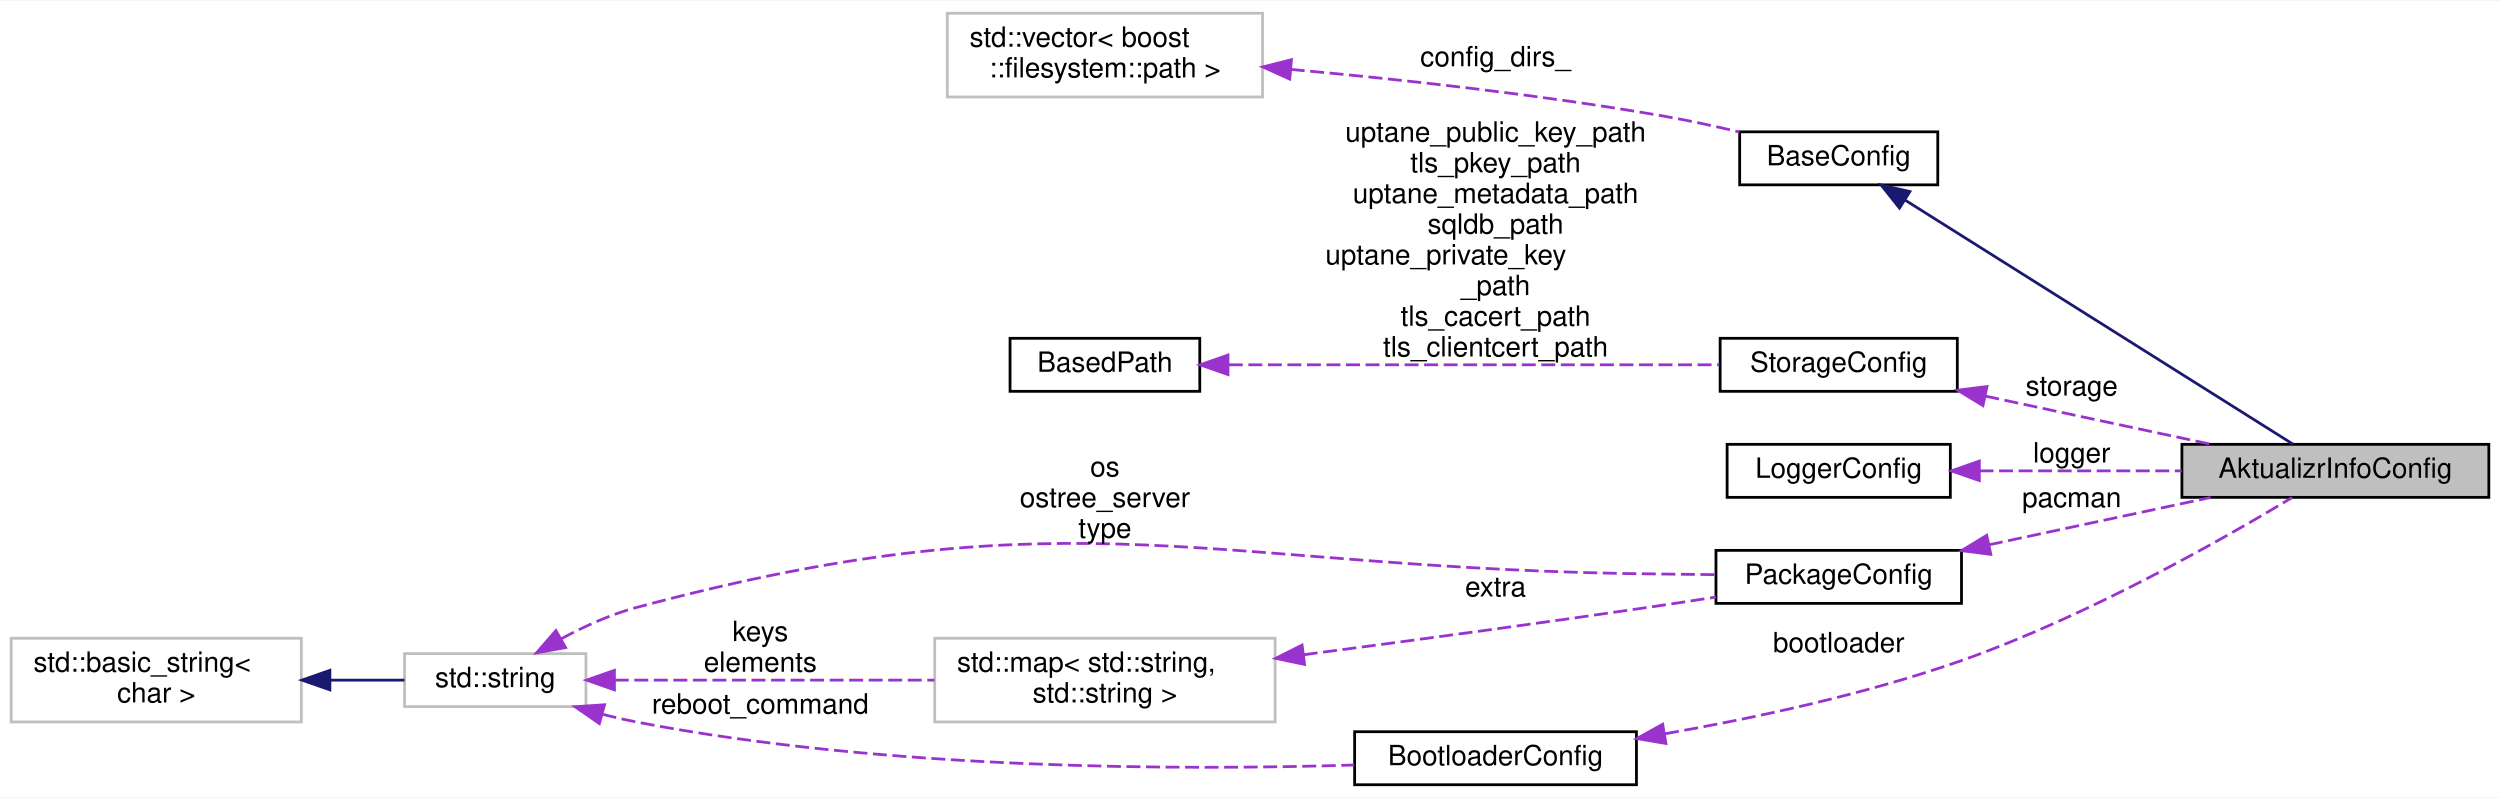
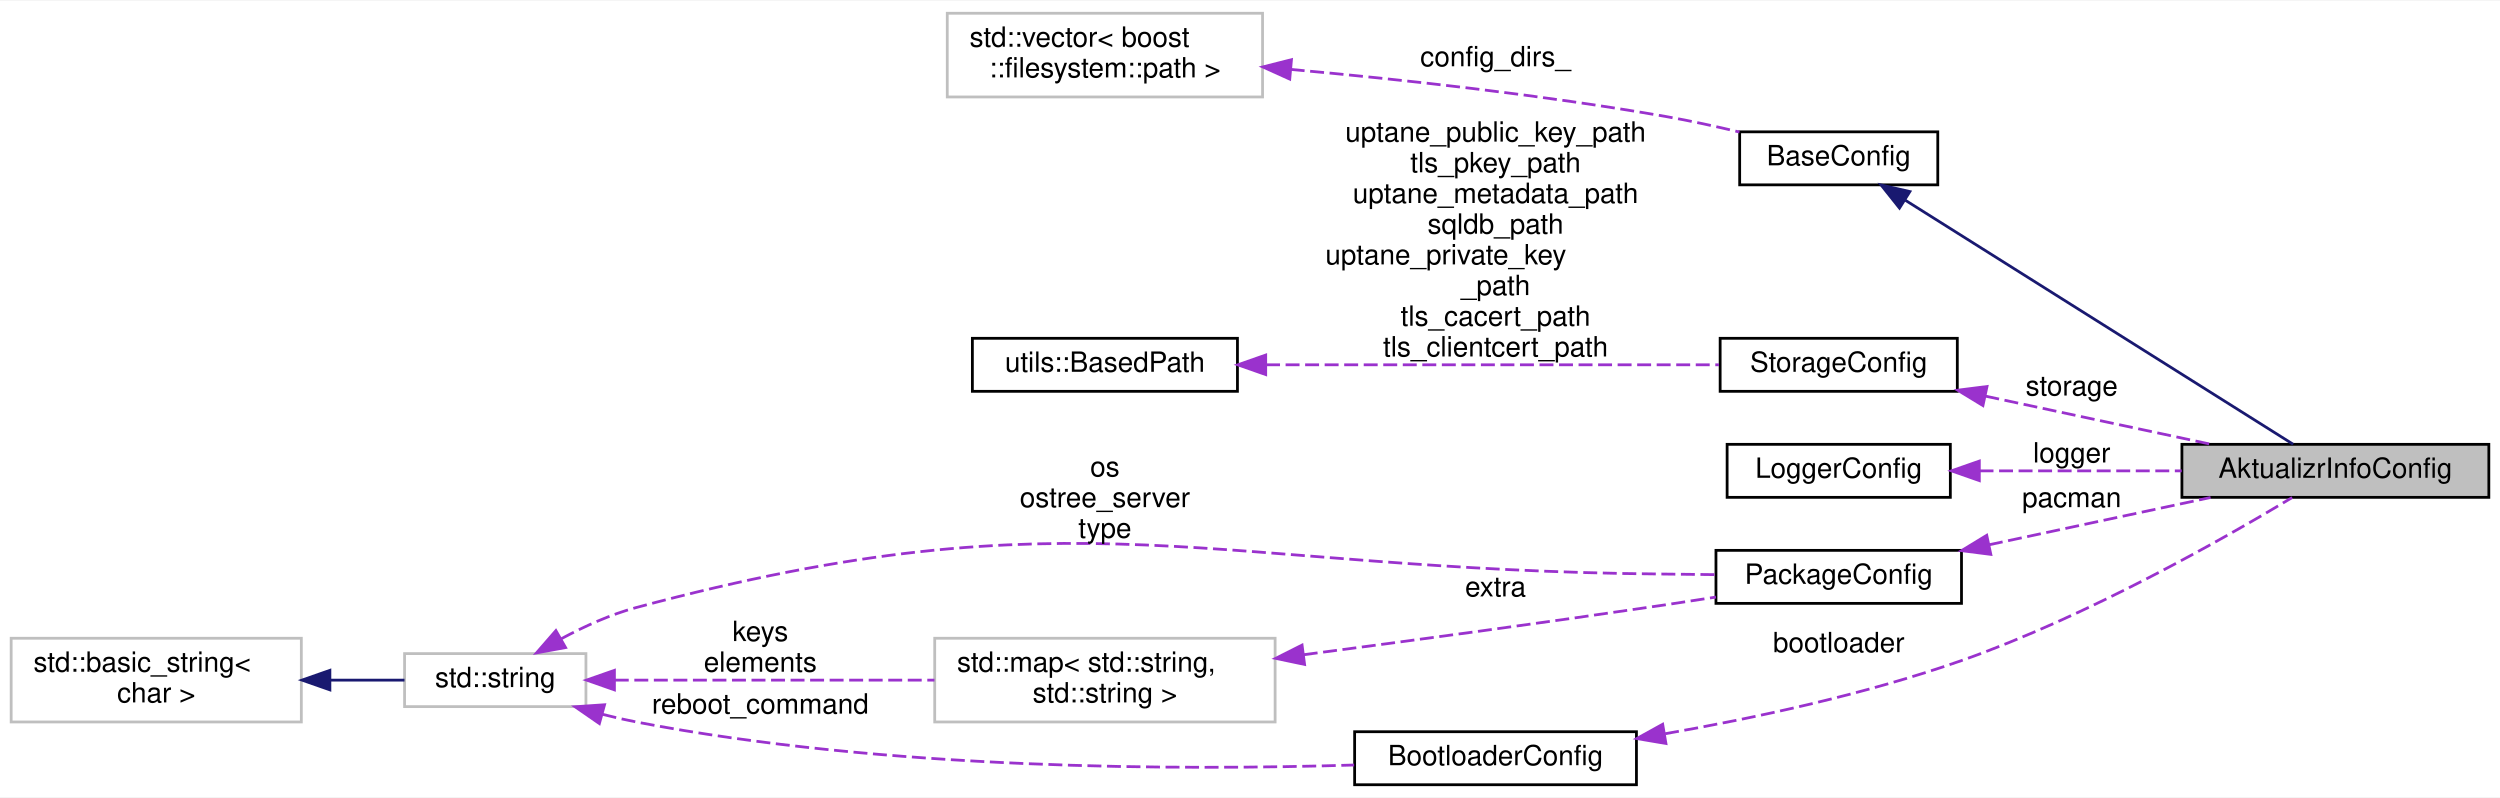
<svg xmlns="http://www.w3.org/2000/svg" xmlns:xlink="http://www.w3.org/1999/xlink" width="896pt" height="286pt" viewBox="0.00 0.00 896.00 285.50">
  <g id="graph0" class="graph" transform="scale(1 1) rotate(0) translate(4 281.5)">
    <polygon fill="#ffffff" stroke="transparent" points="-4,4 -4,-281.5 892,-281.5 892,4 -4,4" />
    <g id="node1" class="node">
      <polygon fill="#bfbfbf" stroke="#000000" points="778,-103.5 778,-122.5 888,-122.5 888,-103.5 778,-103.5" />
      <text text-anchor="middle" x="833" y="-110.5" font-family="Helvetica,sans-Serif" font-size="10.00" fill="#000000">AktualizrInfoConfig</text>
    </g>
    <g id="node2" class="node">
      <g id="a_node2">
-         <a xlink:href="class_base_config.html" target="_top" xlink:title="BaseConfig">
+         <a xlink:href="class_base_config.html" target="_top" xlink:title="The BaseConfig class. ">
          <polygon fill="#ffffff" stroke="#000000" points="619.5,-215.5 619.5,-234.5 690.5,-234.5 690.5,-215.5 619.5,-215.5" />
          <text text-anchor="middle" x="655" y="-222.5" font-family="Helvetica,sans-Serif" font-size="10.00" fill="#000000">BaseConfig</text>
        </a>
      </g>
    </g>
    <g id="edge1" class="edge">
      <path fill="none" stroke="#191970" d="M678.871,-209.98C716.092,-186.56 786.893,-142.011 817.862,-122.525" />
      <polygon fill="#191970" stroke="#191970" points="676.776,-207.163 670.176,-215.451 680.504,-213.088 676.776,-207.163" />
    </g>
    <g id="node3" class="node">
      <polygon fill="#ffffff" stroke="#bfbfbf" points="335.5,-247 335.5,-277 448.5,-277 448.5,-247 335.5,-247" />
      <text text-anchor="start" x="343.5" y="-265" font-family="Helvetica,sans-Serif" font-size="10.00" fill="#000000">std::vector&lt; boost</text>
      <text text-anchor="middle" x="392" y="-254" font-family="Helvetica,sans-Serif" font-size="10.00" fill="#000000">::filesystem::path &gt;</text>
    </g>
    <g id="edge2" class="edge">
      <path fill="none" stroke="#9a32cd" stroke-dasharray="5,2" d="M458.581,-256.873C497.869,-253.311 548.466,-247.791 593,-240 601.618,-238.492 610.821,-236.487 619.428,-234.434" />
      <polygon fill="#9a32cd" stroke="#9a32cd" points="458.241,-253.39 448.589,-257.759 458.859,-260.362 458.241,-253.39" />
      <text text-anchor="middle" x="532" y="-258" font-family="Helvetica,sans-Serif" font-size="10.00" fill="#000000"> config_dirs_</text>
    </g>
    <g id="node4" class="node">
      <g id="a_node4">
        <a xlink:href="struct_storage_config.html" target="_top" xlink:title="StorageConfig">
          <polygon fill="#ffffff" stroke="#000000" points="612.5,-141.5 612.5,-160.5 697.5,-160.5 697.5,-141.5 612.5,-141.5" />
          <text text-anchor="middle" x="655" y="-148.5" font-family="Helvetica,sans-Serif" font-size="10.00" fill="#000000">StorageConfig</text>
        </a>
      </g>
    </g>
    <g id="edge3" class="edge">
      <path fill="none" stroke="#9a32cd" stroke-dasharray="5,2" d="M707.562,-139.779C733.201,-134.305 763.716,-127.791 788.229,-122.558" />
      <polygon fill="#9a32cd" stroke="#9a32cd" points="706.684,-136.387 697.635,-141.898 708.146,-143.233 706.684,-136.387" />
      <text text-anchor="middle" x="738.5" y="-140" font-family="Helvetica,sans-Serif" font-size="10.00" fill="#000000"> storage</text>
    </g>
    <g id="node5" class="node">
      <g id="a_node5">
-         <a xlink:href="class_based_path.html" target="_top" xlink:title="BasedPath">
-           <polygon fill="#ffffff" stroke="#000000" points="358,-141.5 358,-160.5 426,-160.5 426,-141.5 358,-141.5" />
-           <text text-anchor="middle" x="392" y="-148.5" font-family="Helvetica,sans-Serif" font-size="10.00" fill="#000000">BasedPath</text>
+         <a xlink:href="classutils_1_1_based_path.html" target="_top" xlink:title="The BasedPath class Can represent an absolute or relative path, only readable through the BasePath::g...">
+           <polygon fill="#ffffff" stroke="#000000" points="344.5,-141.5 344.5,-160.5 439.5,-160.5 439.5,-141.5 344.5,-141.5" />
+           <text text-anchor="middle" x="392" y="-148.5" font-family="Helvetica,sans-Serif" font-size="10.00" fill="#000000">utils::BasedPath</text>
        </a>
      </g>
    </g>
    <g id="edge4" class="edge">
-       <path fill="none" stroke="#9a32cd" stroke-dasharray="5,2" d="M436.411,-151C485.453,-151 563.857,-151 612.232,-151" />
-       <polygon fill="#9a32cd" stroke="#9a32cd" points="436.113,-147.5 426.113,-151 436.113,-154.5 436.113,-147.5" />
+       <path fill="none" stroke="#9a32cd" stroke-dasharray="5,2" d="M449.757,-151C498.735,-151 567.884,-151 612.081,-151" />
+       <polygon fill="#9a32cd" stroke="#9a32cd" points="449.627,-147.5 439.627,-151 449.627,-154.5 449.627,-147.5" />
      <text text-anchor="middle" x="532" y="-231" font-family="Helvetica,sans-Serif" font-size="10.00" fill="#000000"> uptane_public_key_path</text>
      <text text-anchor="middle" x="532" y="-220" font-family="Helvetica,sans-Serif" font-size="10.00" fill="#000000">tls_pkey_path</text>
      <text text-anchor="middle" x="532" y="-209" font-family="Helvetica,sans-Serif" font-size="10.00" fill="#000000">uptane_metadata_path</text>
      <text text-anchor="middle" x="532" y="-198" font-family="Helvetica,sans-Serif" font-size="10.00" fill="#000000">sqldb_path</text>
      <text text-anchor="start" x="471" y="-187" font-family="Helvetica,sans-Serif" font-size="10.00" fill="#000000">uptane_private_key</text>
      <text text-anchor="middle" x="532" y="-176" font-family="Helvetica,sans-Serif" font-size="10.00" fill="#000000">_path</text>
      <text text-anchor="middle" x="532" y="-165" font-family="Helvetica,sans-Serif" font-size="10.00" fill="#000000">tls_cacert_path</text>
      <text text-anchor="middle" x="532" y="-154" font-family="Helvetica,sans-Serif" font-size="10.00" fill="#000000">tls_clientcert_path</text>
    </g>
    <g id="node6" class="node">
      <g id="a_node6">
        <a xlink:href="struct_logger_config.html" target="_top" xlink:title="LoggerConfig">
          <polygon fill="#ffffff" stroke="#000000" points="615,-103.5 615,-122.5 695,-122.5 695,-103.5 615,-103.5" />
          <text text-anchor="middle" x="655" y="-110.5" font-family="Helvetica,sans-Serif" font-size="10.00" fill="#000000">LoggerConfig</text>
        </a>
      </g>
    </g>
    <g id="edge5" class="edge">
      <path fill="none" stroke="#9a32cd" stroke-dasharray="5,2" d="M705.463,-113C728.073,-113 754.797,-113 777.925,-113" />
      <polygon fill="#9a32cd" stroke="#9a32cd" points="705.391,-109.5 695.391,-113 705.391,-116.5 705.391,-109.5" />
      <text text-anchor="middle" x="738.5" y="-116" font-family="Helvetica,sans-Serif" font-size="10.00" fill="#000000"> logger</text>
    </g>
    <g id="node7" class="node">
      <g id="a_node7">
        <a xlink:href="struct_package_config.html" target="_top" xlink:title="PackageConfig">
          <polygon fill="#ffffff" stroke="#000000" points="611,-65.5 611,-84.5 699,-84.5 699,-65.5 611,-65.5" />
          <text text-anchor="middle" x="655" y="-72.5" font-family="Helvetica,sans-Serif" font-size="10.00" fill="#000000">PackageConfig</text>
        </a>
      </g>
    </g>
    <g id="edge6" class="edge">
      <path fill="none" stroke="#9a32cd" stroke-dasharray="5,2" d="M708.844,-86.495C734.227,-91.914 764.157,-98.303 788.27,-103.451" />
      <polygon fill="#9a32cd" stroke="#9a32cd" points="709.51,-83.058 699,-84.393 708.049,-89.904 709.51,-83.058" />
      <text text-anchor="middle" x="738.5" y="-100" font-family="Helvetica,sans-Serif" font-size="10.00" fill="#000000"> pacman</text>
    </g>
    <g id="node8" class="node">
      <polygon fill="#ffffff" stroke="#bfbfbf" points="331,-23 331,-53 453,-53 453,-23 331,-23" />
      <text text-anchor="start" x="339" y="-41" font-family="Helvetica,sans-Serif" font-size="10.00" fill="#000000">std::map&lt; std::string,</text>
      <text text-anchor="middle" x="392" y="-30" font-family="Helvetica,sans-Serif" font-size="10.00" fill="#000000"> std::string &gt;</text>
    </g>
    <g id="edge7" class="edge">
      <path fill="none" stroke="#9a32cd" stroke-dasharray="5,2" d="M463.258,-47.107C501.719,-52.139 549.995,-58.645 593,-65 598.824,-65.861 604.95,-66.803 610.991,-67.755" />
      <polygon fill="#9a32cd" stroke="#9a32cd" points="463.562,-43.617 453.193,-45.794 462.657,-50.558 463.562,-43.617" />
      <text text-anchor="middle" x="532" y="-68" font-family="Helvetica,sans-Serif" font-size="10.00" fill="#000000"> extra</text>
    </g>
    <g id="node9" class="node">
      <g id="a_node9">
        <a xlink:title="STL class. ">
          <polygon fill="#ffffff" stroke="#bfbfbf" points="141,-28.5 141,-47.5 206,-47.5 206,-28.5 141,-28.5" />
          <text text-anchor="middle" x="173.5" y="-35.5" font-family="Helvetica,sans-Serif" font-size="10.00" fill="#000000">std::string</text>
        </a>
      </g>
    </g>
    <g id="edge10" class="edge">
      <path fill="none" stroke="#9a32cd" stroke-dasharray="5,2" d="M197.227,-52.857C205.408,-57.251 214.827,-61.54 224,-64 382.487,-106.501 428.919,-77.323 593,-76 598.813,-75.953 604.932,-75.882 610.97,-75.798" />
      <polygon fill="#9a32cd" stroke="#9a32cd" points="198.701,-49.669 188.28,-47.755 195.233,-55.749 198.701,-49.669" />
      <text text-anchor="middle" x="392" y="-111" font-family="Helvetica,sans-Serif" font-size="10.00" fill="#000000"> os</text>
      <text text-anchor="middle" x="392" y="-100" font-family="Helvetica,sans-Serif" font-size="10.00" fill="#000000">ostree_server</text>
      <text text-anchor="middle" x="392" y="-89" font-family="Helvetica,sans-Serif" font-size="10.00" fill="#000000">type</text>
    </g>
    <g id="edge8" class="edge">
      <path fill="none" stroke="#9a32cd" stroke-dasharray="5,2" d="M216.342,-38C249.008,-38 294.438,-38 330.913,-38" />
      <polygon fill="#9a32cd" stroke="#9a32cd" points="216.212,-34.5 206.212,-38 216.212,-41.5 216.212,-34.5" />
      <text text-anchor="middle" x="268.5" y="-52" font-family="Helvetica,sans-Serif" font-size="10.00" fill="#000000"> keys</text>
      <text text-anchor="middle" x="268.5" y="-41" font-family="Helvetica,sans-Serif" font-size="10.00" fill="#000000">elements</text>
    </g>
    <g id="node11" class="node">
      <g id="a_node11">
        <a xlink:href="struct_bootloader_config.html" target="_top" xlink:title="BootloaderConfig">
          <polygon fill="#ffffff" stroke="#000000" points="481.5,-.5 481.5,-19.5 582.5,-19.5 582.5,-.5 481.5,-.5" />
          <text text-anchor="middle" x="532" y="-7.5" font-family="Helvetica,sans-Serif" font-size="10.00" fill="#000000">BootloaderConfig</text>
        </a>
      </g>
    </g>
    <g id="edge12" class="edge">
      <path fill="none" stroke="#9a32cd" stroke-dasharray="5,2" d="M211.978,-25.731C216.011,-24.697 220.071,-23.759 224,-23 313.33,-5.731 419.84,-5.665 481.32,-7.569" />
      <polygon fill="#9a32cd" stroke="#9a32cd" points="210.814,-22.421 202.101,-28.448 212.671,-29.17 210.814,-22.421" />
      <text text-anchor="middle" x="268.5" y="-26" font-family="Helvetica,sans-Serif" font-size="10.00" fill="#000000"> reboot_command</text>
    </g>
    <g id="node10" class="node">
      <g id="a_node10">
        <a xlink:title="STL class. ">
          <polygon fill="#ffffff" stroke="#bfbfbf" points="0,-23 0,-53 104,-53 104,-23 0,-23" />
          <text text-anchor="start" x="8" y="-41" font-family="Helvetica,sans-Serif" font-size="10.00" fill="#000000">std::basic_string&lt;</text>
          <text text-anchor="middle" x="52" y="-30" font-family="Helvetica,sans-Serif" font-size="10.00" fill="#000000"> char &gt;</text>
        </a>
      </g>
    </g>
    <g id="edge9" class="edge">
      <path fill="none" stroke="#191970" d="M114.238,-38C123.48,-38 132.676,-38 140.97,-38" />
      <polygon fill="#191970" stroke="#191970" points="114.232,-34.5 104.232,-38 114.232,-41.5 114.232,-34.5" />
    </g>
    <g id="edge11" class="edge">
      <path fill="none" stroke="#9a32cd" stroke-dasharray="5,2" d="M592.777,-18.777C624.914,-24.402 664.705,-32.942 699,-45 744.038,-60.835 793.16,-88.779 817.513,-103.428" />
      <polygon fill="#9a32cd" stroke="#9a32cd" points="593.074,-15.278 582.629,-17.053 591.901,-22.179 593.074,-15.278" />
      <text text-anchor="middle" x="655" y="-48" font-family="Helvetica,sans-Serif" font-size="10.00" fill="#000000"> bootloader</text>
    </g>
  </g>
</svg>
